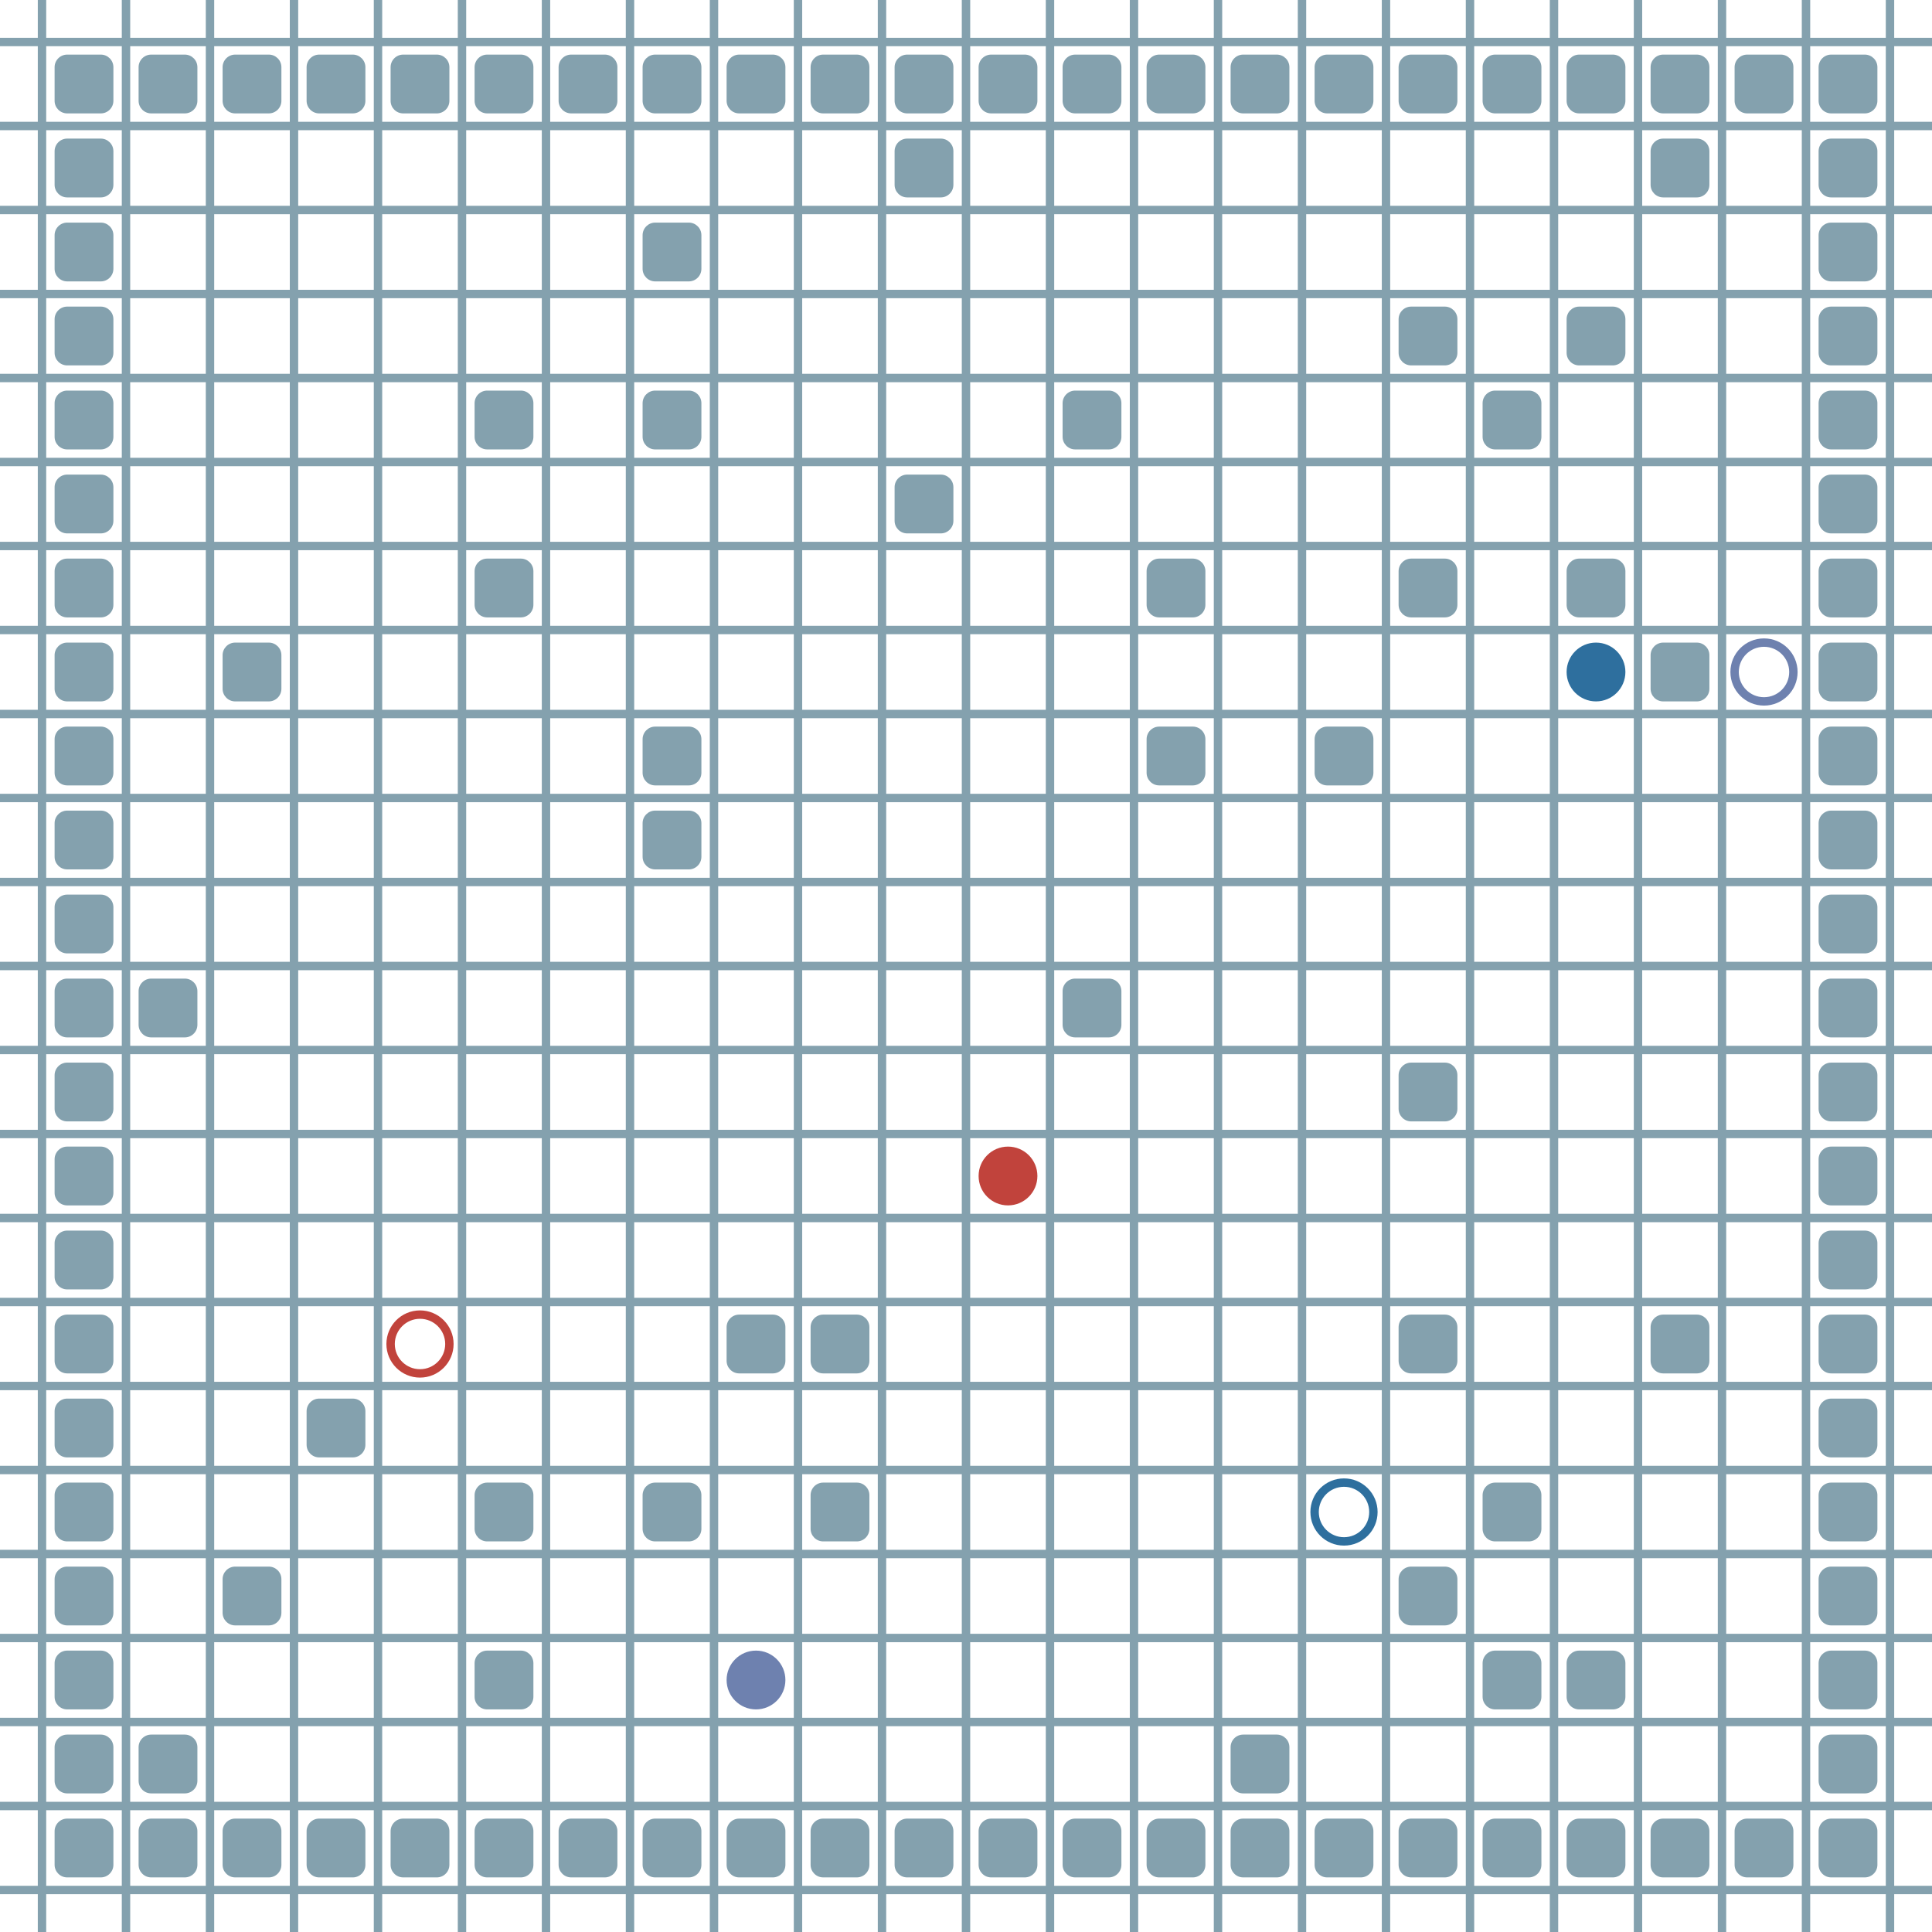
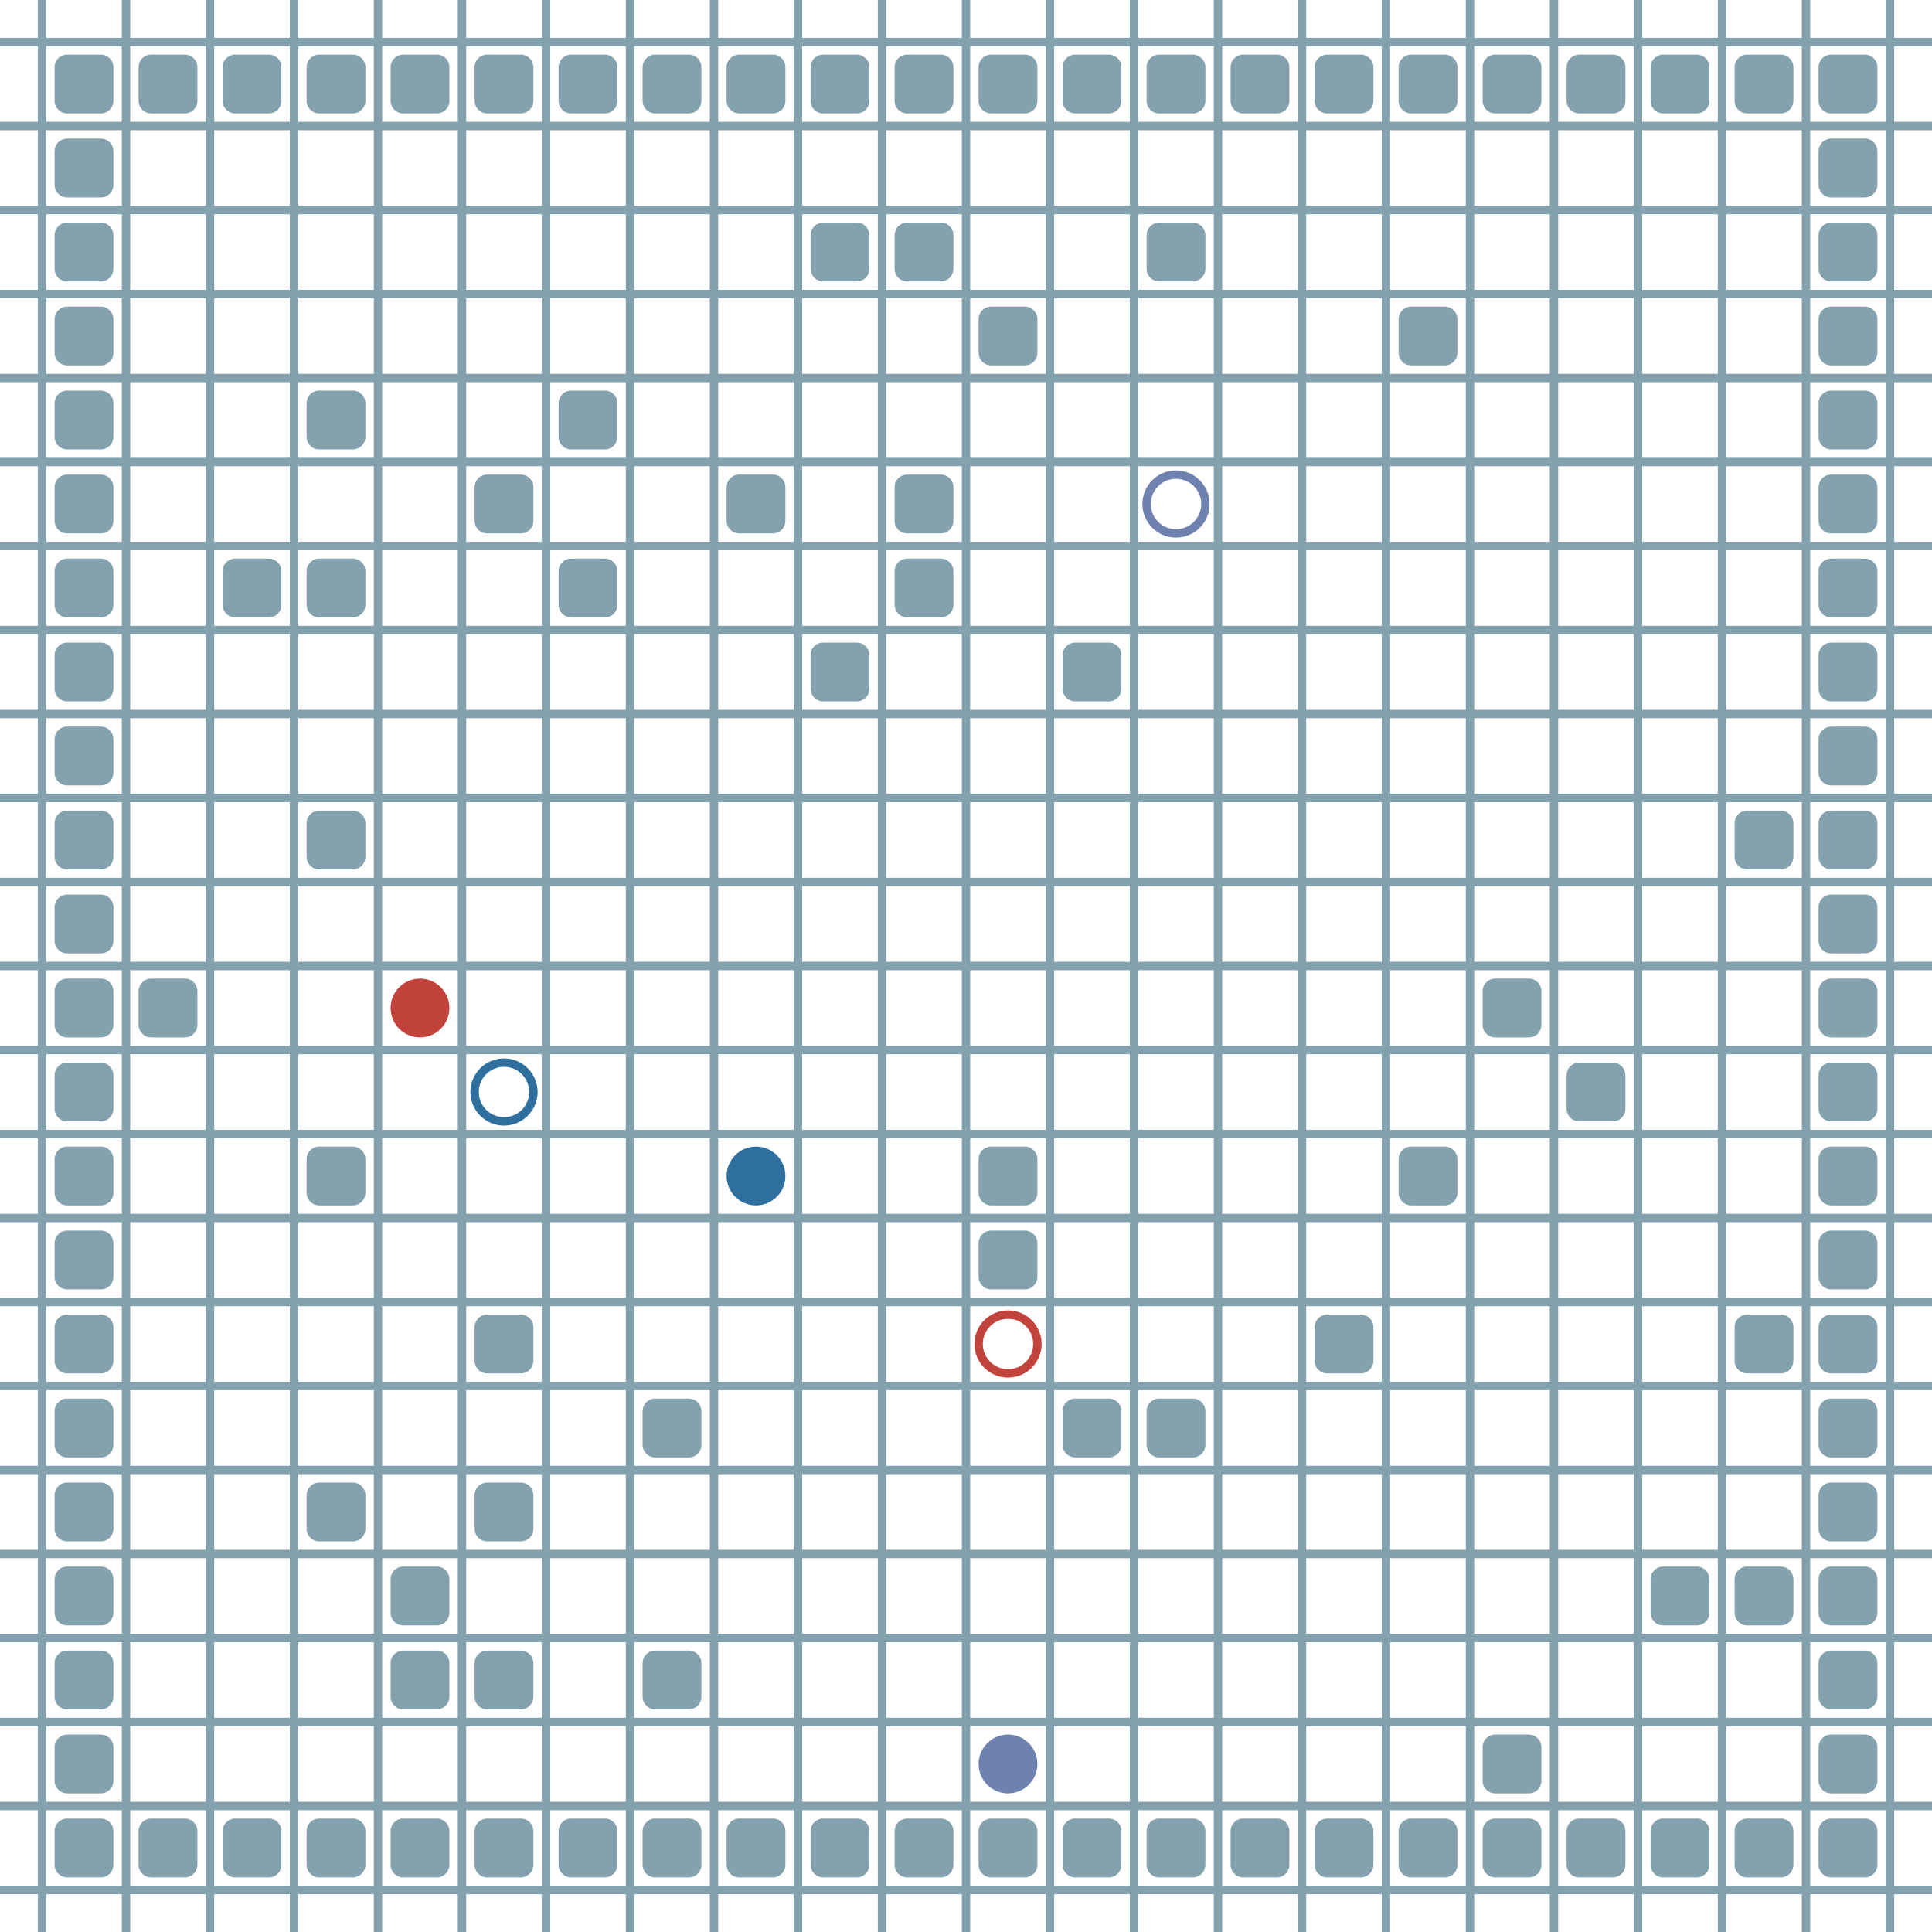
<svg xmlns="http://www.w3.org/2000/svg" width="512" height="512" viewBox="0 -2300 2300 2300">
  <defs>
    <rect id="obstacle" width="70" height="70" fill="#84A1AE" rx="15" />
    <style>
        .line {stroke: #84A1AE; stroke-width: 10;}
        .agent {r: 35;}
        .target {fill: none; stroke-width: 10; r: 35;}
        </style>
  </defs>
  <line class="line" x1="-50.0" x2="-50.0" y1="0" y2="-2300" />
  <line class="line" x1="50.0" x2="50.0" y1="0" y2="-2300" />
  <line class="line" x1="150.0" x2="150.0" y1="0" y2="-2300" />
  <line class="line" x1="250.0" x2="250.0" y1="0" y2="-2300" />
  <line class="line" x1="350.0" x2="350.0" y1="0" y2="-2300" />
  <line class="line" x1="450.0" x2="450.0" y1="0" y2="-2300" />
  <line class="line" x1="550.0" x2="550.0" y1="0" y2="-2300" />
  <line class="line" x1="650.0" x2="650.0" y1="0" y2="-2300" />
  <line class="line" x1="750.0" x2="750.0" y1="0" y2="-2300" />
  <line class="line" x1="850.0" x2="850.0" y1="0" y2="-2300" />
  <line class="line" x1="950.0" x2="950.0" y1="0" y2="-2300" />
  <line class="line" x1="1050.0" x2="1050.0" y1="0" y2="-2300" />
  <line class="line" x1="1150.0" x2="1150.0" y1="0" y2="-2300" />
  <line class="line" x1="1250.0" x2="1250.0" y1="0" y2="-2300" />
  <line class="line" x1="1350.0" x2="1350.0" y1="0" y2="-2300" />
  <line class="line" x1="1450.0" x2="1450.0" y1="0" y2="-2300" />
  <line class="line" x1="1550.0" x2="1550.0" y1="0" y2="-2300" />
  <line class="line" x1="1650.0" x2="1650.0" y1="0" y2="-2300" />
  <line class="line" x1="1750.0" x2="1750.0" y1="0" y2="-2300" />
  <line class="line" x1="1850.0" x2="1850.0" y1="0" y2="-2300" />
  <line class="line" x1="1950.0" x2="1950.0" y1="0" y2="-2300" />
  <line class="line" x1="2050.0" x2="2050.0" y1="0" y2="-2300" />
  <line class="line" x1="2150.0" x2="2150.0" y1="0" y2="-2300" />
  <line class="line" x1="2250.0" x2="2250.0" y1="0" y2="-2300" />
  <line class="line" x1="0" x2="2300" y1="50.0" y2="50.0" />
  <line class="line" x1="0" x2="2300" y1="-50.0" y2="-50.0" />
  <line class="line" x1="0" x2="2300" y1="-150.0" y2="-150.0" />
  <line class="line" x1="0" x2="2300" y1="-250.0" y2="-250.0" />
  <line class="line" x1="0" x2="2300" y1="-350.0" y2="-350.0" />
  <line class="line" x1="0" x2="2300" y1="-450.0" y2="-450.0" />
  <line class="line" x1="0" x2="2300" y1="-550.0" y2="-550.0" />
  <line class="line" x1="0" x2="2300" y1="-650.0" y2="-650.0" />
  <line class="line" x1="0" x2="2300" y1="-750.0" y2="-750.0" />
  <line class="line" x1="0" x2="2300" y1="-850.0" y2="-850.0" />
  <line class="line" x1="0" x2="2300" y1="-950.0" y2="-950.0" />
  <line class="line" x1="0" x2="2300" y1="-1050.0" y2="-1050.0" />
  <line class="line" x1="0" x2="2300" y1="-1150.0" y2="-1150.0" />
  <line class="line" x1="0" x2="2300" y1="-1250.0" y2="-1250.0" />
  <line class="line" x1="0" x2="2300" y1="-1350.0" y2="-1350.0" />
  <line class="line" x1="0" x2="2300" y1="-1450.0" y2="-1450.0" />
  <line class="line" x1="0" x2="2300" y1="-1550.0" y2="-1550.0" />
  <line class="line" x1="0" x2="2300" y1="-1650.0" y2="-1650.0" />
  <line class="line" x1="0" x2="2300" y1="-1750.0" y2="-1750.0" />
  <line class="line" x1="0" x2="2300" y1="-1850.0" y2="-1850.0" />
  <line class="line" x1="0" x2="2300" y1="-1950.0" y2="-1950.0" />
  <line class="line" x1="0" x2="2300" y1="-2050.0" y2="-2050.0" />
  <line class="line" x1="0" x2="2300" y1="-2150.0" y2="-2150.0" />
  <line class="line" x1="0" x2="2300" y1="-2250.0" y2="-2250.0" />
  <use href="#obstacle" x="65" y="-135" />
  <use href="#obstacle" x="65" y="-235" />
  <use href="#obstacle" x="65" y="-335" />
  <use href="#obstacle" x="65" y="-435" />
  <use href="#obstacle" x="65" y="-535" />
  <use href="#obstacle" x="65" y="-635" />
  <use href="#obstacle" x="65" y="-735" />
  <use href="#obstacle" x="65" y="-835" />
  <use href="#obstacle" x="65" y="-935" />
  <use href="#obstacle" x="65" y="-1035" />
  <use href="#obstacle" x="65" y="-1135" />
  <use href="#obstacle" x="65" y="-1235" />
  <use href="#obstacle" x="65" y="-1335" />
  <use href="#obstacle" x="65" y="-1435" />
  <use href="#obstacle" x="65" y="-1535" />
  <use href="#obstacle" x="65" y="-1635" />
  <use href="#obstacle" x="65" y="-1735" />
  <use href="#obstacle" x="65" y="-1835" />
  <use href="#obstacle" x="65" y="-1935" />
  <use href="#obstacle" x="65" y="-2035" />
  <use href="#obstacle" x="65" y="-2135" />
  <use href="#obstacle" x="65" y="-2235" />
  <use href="#obstacle" x="165" y="-135" />
-   <use href="#obstacle" x="165" y="-235" />
  <use href="#obstacle" x="165" y="-1135" />
  <use href="#obstacle" x="165" y="-2235" />
  <use href="#obstacle" x="265" y="-135" />
-   <use href="#obstacle" x="265" y="-435" />
-   <use href="#obstacle" x="265" y="-1535" />
+   <use href="#obstacle" x="265" y="-1635" />
  <use href="#obstacle" x="265" y="-2235" />
  <use href="#obstacle" x="365" y="-135" />
-   <use href="#obstacle" x="365" y="-635" />
+   <use href="#obstacle" x="365" y="-535" />
+   <use href="#obstacle" x="365" y="-935" />
+   <use href="#obstacle" x="365" y="-1335" />
+   <use href="#obstacle" x="365" y="-1635" />
+   <use href="#obstacle" x="365" y="-1835" />
  <use href="#obstacle" x="365" y="-2235" />
  <use href="#obstacle" x="465" y="-135" />
+   <use href="#obstacle" x="465" y="-335" />
+   <use href="#obstacle" x="465" y="-435" />
  <use href="#obstacle" x="465" y="-2235" />
  <use href="#obstacle" x="565" y="-135" />
  <use href="#obstacle" x="565" y="-335" />
  <use href="#obstacle" x="565" y="-535" />
-   <use href="#obstacle" x="565" y="-1635" />
-   <use href="#obstacle" x="565" y="-1835" />
+   <use href="#obstacle" x="565" y="-735" />
+   <use href="#obstacle" x="565" y="-1735" />
  <use href="#obstacle" x="565" y="-2235" />
  <use href="#obstacle" x="665" y="-135" />
+   <use href="#obstacle" x="665" y="-1635" />
+   <use href="#obstacle" x="665" y="-1835" />
  <use href="#obstacle" x="665" y="-2235" />
  <use href="#obstacle" x="765" y="-135" />
-   <use href="#obstacle" x="765" y="-535" />
-   <use href="#obstacle" x="765" y="-1335" />
-   <use href="#obstacle" x="765" y="-1435" />
-   <use href="#obstacle" x="765" y="-1835" />
-   <use href="#obstacle" x="765" y="-2035" />
+   <use href="#obstacle" x="765" y="-335" />
+   <use href="#obstacle" x="765" y="-635" />
  <use href="#obstacle" x="765" y="-2235" />
  <use href="#obstacle" x="865" y="-135" />
-   <use href="#obstacle" x="865" y="-735" />
+   <use href="#obstacle" x="865" y="-1735" />
  <use href="#obstacle" x="865" y="-2235" />
  <use href="#obstacle" x="965" y="-135" />
-   <use href="#obstacle" x="965" y="-535" />
-   <use href="#obstacle" x="965" y="-735" />
+   <use href="#obstacle" x="965" y="-1535" />
+   <use href="#obstacle" x="965" y="-2035" />
  <use href="#obstacle" x="965" y="-2235" />
  <use href="#obstacle" x="1065" y="-135" />
+   <use href="#obstacle" x="1065" y="-1635" />
  <use href="#obstacle" x="1065" y="-1735" />
-   <use href="#obstacle" x="1065" y="-2135" />
+   <use href="#obstacle" x="1065" y="-2035" />
  <use href="#obstacle" x="1065" y="-2235" />
  <use href="#obstacle" x="1165" y="-135" />
+   <use href="#obstacle" x="1165" y="-835" />
+   <use href="#obstacle" x="1165" y="-935" />
+   <use href="#obstacle" x="1165" y="-1935" />
  <use href="#obstacle" x="1165" y="-2235" />
  <use href="#obstacle" x="1265" y="-135" />
-   <use href="#obstacle" x="1265" y="-1135" />
-   <use href="#obstacle" x="1265" y="-1835" />
+   <use href="#obstacle" x="1265" y="-635" />
+   <use href="#obstacle" x="1265" y="-1535" />
  <use href="#obstacle" x="1265" y="-2235" />
  <use href="#obstacle" x="1365" y="-135" />
-   <use href="#obstacle" x="1365" y="-1435" />
-   <use href="#obstacle" x="1365" y="-1635" />
+   <use href="#obstacle" x="1365" y="-635" />
+   <use href="#obstacle" x="1365" y="-2035" />
  <use href="#obstacle" x="1365" y="-2235" />
  <use href="#obstacle" x="1465" y="-135" />
-   <use href="#obstacle" x="1465" y="-235" />
  <use href="#obstacle" x="1465" y="-2235" />
  <use href="#obstacle" x="1565" y="-135" />
-   <use href="#obstacle" x="1565" y="-1435" />
+   <use href="#obstacle" x="1565" y="-735" />
  <use href="#obstacle" x="1565" y="-2235" />
  <use href="#obstacle" x="1665" y="-135" />
-   <use href="#obstacle" x="1665" y="-435" />
-   <use href="#obstacle" x="1665" y="-735" />
-   <use href="#obstacle" x="1665" y="-1035" />
-   <use href="#obstacle" x="1665" y="-1635" />
+   <use href="#obstacle" x="1665" y="-935" />
  <use href="#obstacle" x="1665" y="-1935" />
  <use href="#obstacle" x="1665" y="-2235" />
  <use href="#obstacle" x="1765" y="-135" />
-   <use href="#obstacle" x="1765" y="-335" />
-   <use href="#obstacle" x="1765" y="-535" />
-   <use href="#obstacle" x="1765" y="-1835" />
+   <use href="#obstacle" x="1765" y="-235" />
+   <use href="#obstacle" x="1765" y="-1135" />
  <use href="#obstacle" x="1765" y="-2235" />
  <use href="#obstacle" x="1865" y="-135" />
-   <use href="#obstacle" x="1865" y="-335" />
-   <use href="#obstacle" x="1865" y="-1635" />
-   <use href="#obstacle" x="1865" y="-1935" />
+   <use href="#obstacle" x="1865" y="-1035" />
  <use href="#obstacle" x="1865" y="-2235" />
  <use href="#obstacle" x="1965" y="-135" />
-   <use href="#obstacle" x="1965" y="-735" />
-   <use href="#obstacle" x="1965" y="-1535" />
-   <use href="#obstacle" x="1965" y="-2135" />
+   <use href="#obstacle" x="1965" y="-435" />
  <use href="#obstacle" x="1965" y="-2235" />
  <use href="#obstacle" x="2065" y="-135" />
+   <use href="#obstacle" x="2065" y="-435" />
+   <use href="#obstacle" x="2065" y="-735" />
+   <use href="#obstacle" x="2065" y="-1335" />
  <use href="#obstacle" x="2065" y="-2235" />
  <use href="#obstacle" x="2165" y="-135" />
  <use href="#obstacle" x="2165" y="-235" />
  <use href="#obstacle" x="2165" y="-335" />
  <use href="#obstacle" x="2165" y="-435" />
  <use href="#obstacle" x="2165" y="-535" />
  <use href="#obstacle" x="2165" y="-635" />
  <use href="#obstacle" x="2165" y="-735" />
  <use href="#obstacle" x="2165" y="-835" />
  <use href="#obstacle" x="2165" y="-935" />
  <use href="#obstacle" x="2165" y="-1035" />
  <use href="#obstacle" x="2165" y="-1135" />
  <use href="#obstacle" x="2165" y="-1235" />
  <use href="#obstacle" x="2165" y="-1335" />
  <use href="#obstacle" x="2165" y="-1435" />
  <use href="#obstacle" x="2165" y="-1535" />
  <use href="#obstacle" x="2165" y="-1635" />
  <use href="#obstacle" x="2165" y="-1735" />
  <use href="#obstacle" x="2165" y="-1835" />
  <use href="#obstacle" x="2165" y="-1935" />
  <use href="#obstacle" x="2165" y="-2035" />
  <use href="#obstacle" x="2165" y="-2135" />
  <use href="#obstacle" x="2165" y="-2235" />
-   <circle class="agent" cx="1200" cy="-900" fill="#c1433c" r="35">
-     <animate attributeName="cy" dur="12.75s" keyTimes="0.0;0.019;0.077;0.096;0.25;0.269;0.288;0.308;0.365;0.385;0.404;0.423;0.442;0.481;0.5;0.558;0.577;1.0" repeatCount="indefinite" values="-900;-900;-900;-1000;-1000;-1100;-1200;-1300;-1300;-1400;-1500;-1500;-1600;-1600;-1700;-1700;-1800;-1800" />
-     <animate attributeName="cx" dur="12.75s" keyTimes="0.0;0.019;0.038;0.058;0.077;0.115;0.135;0.173;0.192;0.212;0.231;0.25;0.327;0.346;0.365;0.404;0.423;0.442;0.462;0.5;0.519;0.538;0.558;0.577;0.596;1.0" repeatCount="indefinite" values="1200;1200;1200;1100;1000;1000;900;900;1000;1100;1000;1100;1100;1200;1100;1100;1200;1200;1300;1300;1400;1500;1600;1600;1700;1700" />
-     <animate attributeName="visibility" dur="12.75s" keyTimes="0.0;0.019;1.0" repeatCount="indefinite" values="visible;visible;visible" />
-   </circle>
-   <circle class="agent" cx="1900" cy="-1500" fill="#2e6f9e" r="35">
-     <animate attributeName="cy" dur="12.75s" keyTimes="0.0;0.019;0.038;0.058;0.077;0.269;0.288;0.654;0.673;0.827;0.846;0.865;0.962;0.981;1.0" repeatCount="indefinite" values="-1500;-1500;-1500;-1400;-1300;-1300;-1200;-1200;-1300;-1300;-1400;-1300;-1300;-1200;-1200" />
-     <animate attributeName="cx" dur="12.75s" keyTimes="0.0;0.019;0.038;0.077;0.096;0.115;0.135;0.154;0.173;0.192;0.212;0.231;0.25;0.288;0.308;0.327;0.346;0.365;0.385;0.404;0.423;0.442;0.462;0.481;0.5;0.519;0.538;0.558;0.577;0.596;0.615;0.635;0.673;0.692;0.712;0.731;0.75;0.769;0.788;0.808;0.827;0.865;0.885;0.904;0.923;0.942;1.0" repeatCount="indefinite" values="1900;1900;1800;1800;1900;1800;1900;1800;1900;1800;1900;1800;1900;1900;2000;2100;2000;2100;2000;2100;2000;2100;2000;2100;2000;2100;2000;2100;2000;2100;2000;1900;1900;1800;1900;1800;1900;1800;1800;1900;1800;1800;1900;1800;1800;1900;1900" />
-     <animate attributeName="visibility" dur="12.75s" keyTimes="0.0;0.019;1.0" repeatCount="indefinite" values="visible;visible;visible" />
-   </circle>
-   <circle class="agent" cx="900" cy="-300" fill="#6e81af" r="35">
-     <animate attributeName="cy" dur="12.75s" keyTimes="0.0;0.019;0.038;0.154;0.173;0.192;0.212;0.231;0.308;0.327;0.346;0.365;0.385;0.404;0.481;0.5;0.538;0.558;0.577;0.596;0.615;0.654;0.673;0.712;0.731;0.75;0.788;0.808;0.827;0.846;0.865;1.0" repeatCount="indefinite" values="-300;-300;-200;-200;-300;-200;-300;-200;-200;-300;-200;-300;-300;-200;-200;-300;-300;-200;-200;-300;-200;-200;-300;-300;-200;-300;-300;-200;-300;-200;-300;-300" />
-     <animate attributeName="cx" dur="12.75s" keyTimes="0.0;0.019;0.135;0.154;0.25;0.269;0.288;0.308;0.365;0.385;0.404;0.423;0.442;0.462;0.481;0.5;0.519;0.538;0.558;0.577;0.635;0.654;0.692;0.712;0.75;0.769;0.788;0.865;0.885;0.904;0.923;0.942;0.962;0.981;1.0" repeatCount="indefinite" values="900;900;900;800;800;700;600;700;700;800;800;700;600;600;700;700;800;900;900;1000;1000;900;900;1000;1000;1100;1200;1200;1300;1400;1500;1500;1400;1500;1500" />
-     <animate attributeName="visibility" dur="12.75s" keyTimes="0.0;0.019;1.0" repeatCount="indefinite" values="visible;visible;visible" />
-   </circle>
-   <circle class="target" cx="500" cy="-700" r="35" stroke="#c1433c">
-     <animate attributeName="visibility" dur="12.75s" keyTimes="0.0;0.019;1.0" repeatCount="indefinite" values="visible;visible;visible" />
-   </circle>
-   <circle class="target" cx="1600" cy="-500" r="35" stroke="#2e6f9e">
-     <animate attributeName="visibility" dur="12.75s" keyTimes="0.0;0.019;1.0" repeatCount="indefinite" values="visible;visible;visible" />
-   </circle>
-   <circle class="target" cx="2100" cy="-1500" r="35" stroke="#6e81af">
-     <animate attributeName="visibility" dur="12.75s" keyTimes="0.0;0.019;1.0" repeatCount="indefinite" values="visible;visible;visible" />
+   <circle class="agent" cx="500" cy="-1100" fill="#c1433c" r="35">
+     <animate attributeName="cy" dur="50.25s" keyTimes="0.0;0.005;0.015;0.02;0.025;0.03;0.035;0.04;0.045;0.054;0.059;0.069;0.074;0.079;0.129;0.134;0.139;0.144;0.163;0.168;0.173;0.198;0.203;0.208;0.213;0.218;0.223;0.228;0.248;0.252;0.347;0.351;0.356;0.495;0.5;0.51;0.515;0.55;0.554;0.559;0.569;0.574;0.579;0.584;0.589;0.594;0.599;0.604;0.609;0.614;0.634;0.639;0.649;0.653;0.777;0.782;0.792;0.797;0.876;0.881;0.886;0.921;0.926;0.931;0.965;0.97;0.975;0.98;1.0" repeatCount="indefinite" values="-1100;-1100;-1100;-1200;-1300;-1300;-1400;-1400;-1500;-1500;-1600;-1600;-1500;-1600;-1600;-1700;-1700;-1800;-1800;-1900;-2000;-2000;-1900;-1900;-2000;-1900;-1900;-2000;-2000;-2100;-2100;-2000;-2100;-2100;-2000;-2000;-2100;-2100;-2000;-2100;-2100;-2000;-2000;-1900;-1900;-2000;-1900;-2000;-2000;-2100;-2100;-2000;-2000;-2100;-2100;-2000;-2000;-2100;-2100;-2000;-2100;-2100;-2000;-2100;-2100;-2000;-2000;-2100;-2100" />
+     <animate attributeName="cx" dur="50.25s" keyTimes="0.0;0.005;0.01;0.015;0.025;0.03;0.035;0.04;0.05;0.054;0.059;0.064;0.079;0.084;0.114;0.119;0.124;0.129;0.144;0.149;0.153;0.173;0.178;0.183;0.188;0.203;0.208;0.218;0.223;0.228;0.233;0.238;0.267;0.272;0.277;0.282;0.287;0.297;0.302;0.307;0.312;0.317;0.322;0.327;0.342;0.347;0.366;0.371;0.376;0.381;0.386;0.391;0.436;0.441;0.446;0.45;0.455;0.46;0.465;0.47;0.475;0.48;0.485;0.49;0.495;0.5;0.505;0.51;0.515;0.52;0.525;0.53;0.535;0.564;0.569;0.574;0.579;0.584;0.589;0.604;0.609;0.629;0.634;0.653;0.658;0.688;0.693;0.698;0.703;0.713;0.718;0.723;0.728;0.733;0.738;0.743;0.748;0.762;0.767;0.772;0.782;0.787;0.792;0.797;0.802;0.807;0.812;0.817;0.822;0.827;0.832;0.837;0.842;0.861;0.866;0.871;0.876;0.886;0.891;0.896;0.901;0.906;0.911;0.916;0.921;0.931;0.936;0.941;0.946;0.97;0.975;0.98;0.985;0.99;0.995;1.0" repeatCount="indefinite" values="500;500;400;500;500;600;600;700;700;800;800;900;900;1000;1000;900;900;800;800;900;800;800;900;800;900;900;800;800;700;700;800;900;900;1000;1100;1200;1100;1100;1200;1300;1300;1400;1400;1500;1500;1600;1600;1700;1800;1900;2000;2100;2100;2000;1900;1800;1900;2000;2100;2100;2000;1900;2000;1900;2000;2000;2100;2000;2000;1900;2000;2000;2100;2100;2000;2000;2100;2100;2000;2000;2100;2100;2000;2000;2100;2100;2000;2000;1900;1900;2000;2100;2000;2000;1900;2000;2100;2100;2000;2100;2100;2000;1900;1900;2000;1900;2000;1900;1800;1800;1700;1800;1700;1700;1800;1800;1700;1700;1800;1700;1800;1700;1800;1700;1800;1800;1900;2000;2100;2100;2000;2000;2100;2000;2100;2100" />
+     <animate attributeName="visibility" dur="50.25s" keyTimes="0.0;0.005;1.0" repeatCount="indefinite" values="visible;visible;visible" />
+   </circle>
+   <circle class="agent" cx="900" cy="-900" fill="#2e6f9e" r="35">
+     <animate attributeName="cy" dur="50.25s" keyTimes="0.0;0.005;0.015;0.02;0.025;0.054;0.059;0.069;0.074;0.079;0.084;0.124;0.129;0.149;0.153;0.158;0.163;0.168;0.173;0.178;0.183;0.188;0.198;0.203;0.208;0.243;0.248;0.252;0.272;0.277;0.282;0.287;0.292;0.297;0.302;0.307;0.312;0.317;0.322;0.327;0.332;0.337;0.342;0.347;0.356;0.361;0.366;0.376;0.381;0.386;0.391;0.396;0.411;0.416;0.431;0.436;0.441;0.446;0.455;0.46;0.475;0.48;0.485;0.52;0.525;0.53;0.535;0.54;0.545;0.559;0.564;0.569;0.574;0.579;0.584;0.589;0.594;0.599;0.604;0.609;0.614;0.619;0.624;0.629;0.634;0.639;0.649;0.653;0.658;0.688;0.693;0.757;0.762;0.772;0.777;0.782;0.787;0.792;0.797;0.802;0.817;0.822;0.827;0.832;0.837;0.842;0.847;0.851;0.856;0.861;0.881;0.886;0.891;0.896;0.901;0.906;0.931;0.936;0.941;0.946;0.95;0.99;0.995;1.0" repeatCount="indefinite" values="-900;-900;-900;-1000;-900;-900;-800;-800;-700;-700;-600;-600;-500;-500;-600;-500;-600;-500;-600;-700;-600;-500;-500;-600;-500;-500;-600;-700;-700;-600;-700;-700;-600;-600;-700;-700;-600;-500;-500;-600;-600;-700;-800;-700;-700;-600;-500;-500;-600;-700;-700;-600;-600;-700;-700;-600;-700;-600;-600;-700;-700;-600;-500;-500;-600;-500;-500;-600;-500;-500;-600;-500;-500;-600;-500;-500;-600;-500;-600;-700;-600;-700;-600;-500;-600;-500;-500;-600;-500;-500;-600;-600;-500;-500;-600;-500;-500;-600;-500;-600;-600;-500;-500;-600;-600;-700;-800;-700;-700;-600;-600;-500;-500;-600;-600;-500;-500;-600;-500;-600;-500;-500;-600;-600" />
+     <animate attributeName="cx" dur="50.25s" keyTimes="0.0;0.005;0.01;0.015;0.025;0.03;0.04;0.045;0.05;0.064;0.069;0.074;0.079;0.099;0.104;0.109;0.114;0.119;0.124;0.262;0.267;0.272;0.282;0.287;0.302;0.307;0.327;0.332;0.347;0.351;0.396;0.401;0.406;0.411;0.426;0.431;0.693;0.698;0.703;0.708;0.713;0.718;0.748;0.752;0.807;0.812;0.817;0.851;0.856;0.861;0.866;1.0" repeatCount="indefinite" values="900;900;800;700;700;600;600;700;600;600;500;500;400;400;300;200;300;400;500;500;400;500;500;400;400;500;500;400;400;500;500;400;300;400;400;500;500;400;400;500;500;600;600;500;500;400;500;500;400;400;500;500" />
+     <animate attributeName="visibility" dur="50.25s" keyTimes="0.0;0.005;1.0" repeatCount="indefinite" values="visible;visible;visible" />
+   </circle>
+   <circle class="agent" cx="1200" cy="-200" fill="#6e81af" r="35">
+     <animate attributeName="cy" dur="50.25s" keyTimes="0.0;0.005;0.03;0.035;0.04;0.045;0.05;0.054;0.059;0.064;0.069;0.074;0.079;0.084;0.089;0.094;0.099;0.104;0.109;0.114;0.119;0.124;1.0" repeatCount="indefinite" values="-200;-200;-200;-300;-300;-400;-400;-500;-500;-600;-700;-800;-900;-1000;-1100;-1200;-1300;-1400;-1500;-1600;-1600;-1700;-1700" />
+     <animate attributeName="cx" dur="50.25s" keyTimes="0.0;0.005;0.035;0.04;0.045;0.05;0.054;0.059;0.114;0.119;1.0" repeatCount="indefinite" values="1200;1200;1200;1300;1300;1400;1400;1500;1500;1400;1400" />
+     <animate attributeName="visibility" dur="50.25s" keyTimes="0.0;0.005;1.0" repeatCount="indefinite" values="visible;visible;visible" />
+   </circle>
+   <circle class="target" cx="1200" cy="-700" r="35" stroke="#c1433c">
+     <animate attributeName="visibility" dur="50.25s" keyTimes="0.0;0.005;1.0" repeatCount="indefinite" values="visible;visible;visible" />
+   </circle>
+   <circle class="target" cx="600" cy="-1000" r="35" stroke="#2e6f9e">
+     <animate attributeName="visibility" dur="50.25s" keyTimes="0.0;0.005;1.0" repeatCount="indefinite" values="visible;visible;visible" />
+   </circle>
+   <circle class="target" cx="1400" cy="-1700" r="35" stroke="#6e81af">
+     <animate attributeName="visibility" dur="50.25s" keyTimes="0.0;0.005;1.0" repeatCount="indefinite" values="visible;visible;visible" />
  </circle>
</svg>
